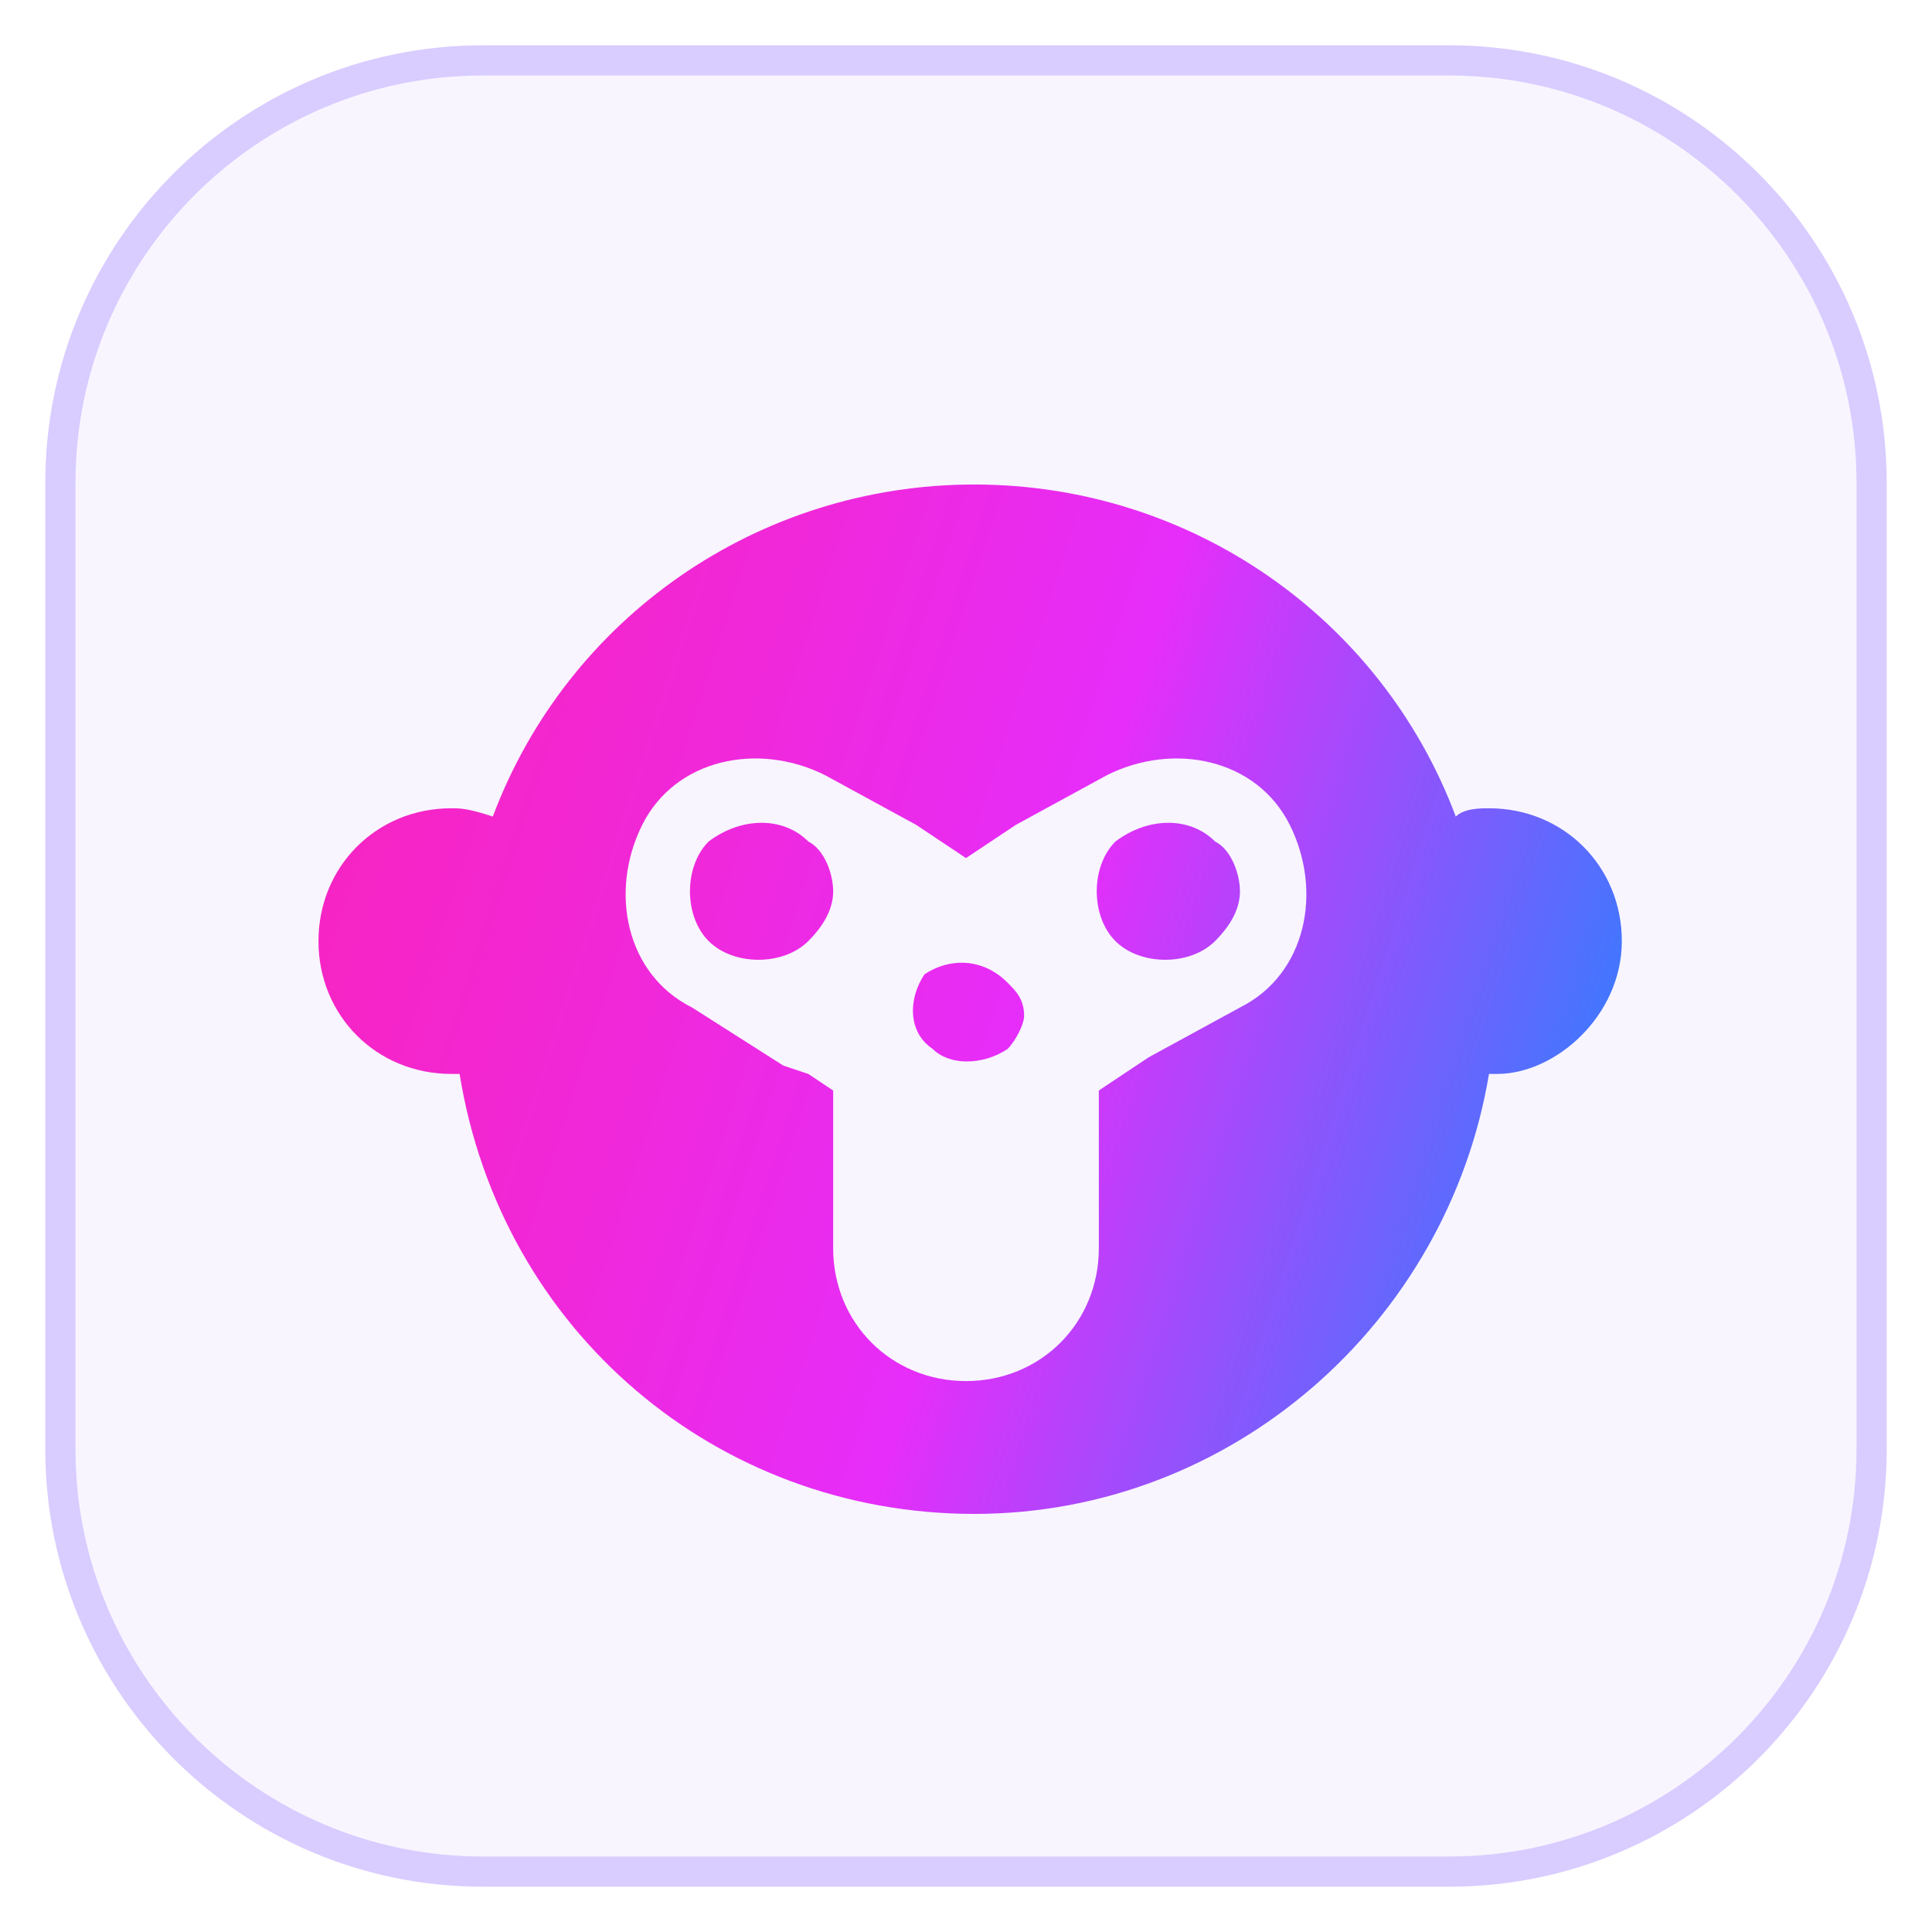
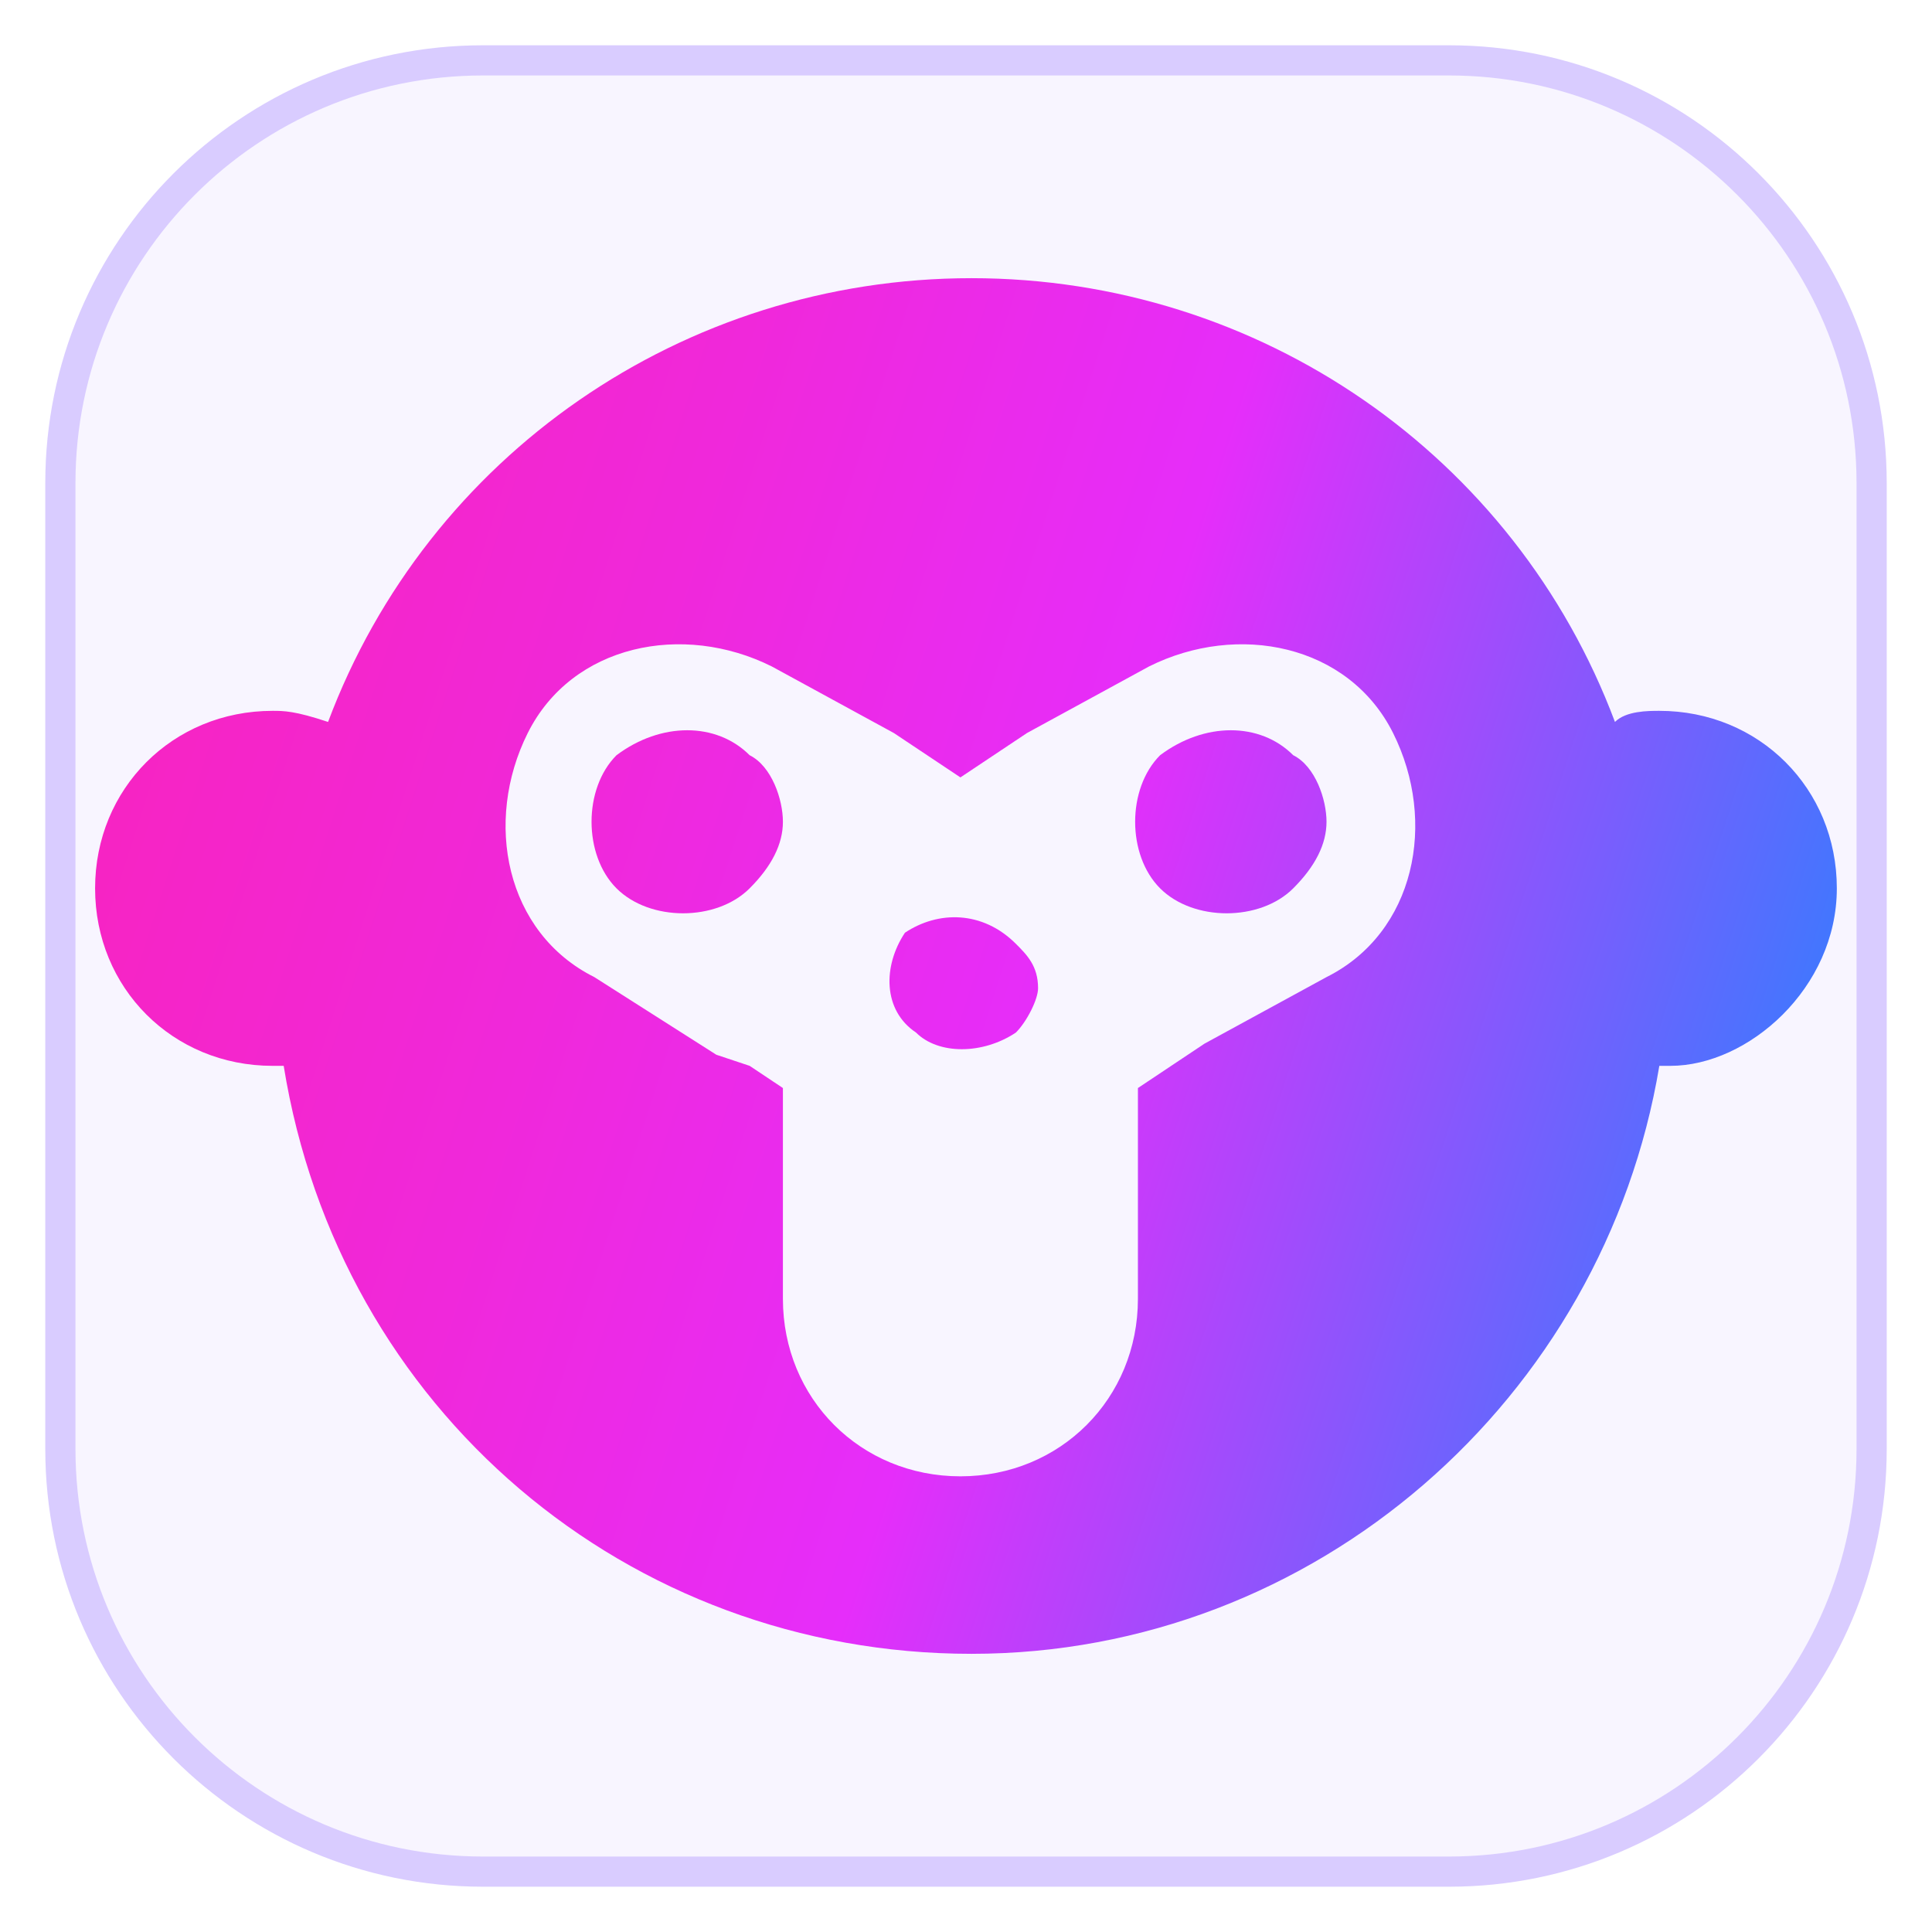
<svg xmlns="http://www.w3.org/2000/svg" viewBox="0 0 128 128">
  <rect x="4" y="4" width="120" height="120" rx="28" fill="#f8f5ff" stroke="#d9ccff" stroke-width="2" />
-   <g transform="translate(20 20) scale(5.5)">
+   <g transform="translate(4.83 2.26) scale(7.35)">
    <defs>
      <linearGradient id="brand-1" gradientUnits="userSpaceOnUse" x1="-2.221" y1="5.269" x2="16.018" y2="11.149">
        <stop offset="0" stop-color="#FA23B9" />
        <stop offset="0.14" stop-color="#F724C2" />
        <stop offset="0.37" stop-color="#F028DA" />
        <stop offset="0.6" stop-color="#E62DFA" />
        <stop offset="1" stop-color="#2882FF" />
      </linearGradient>
      <linearGradient id="brand-2" gradientUnits="userSpaceOnUse" x1="-1.574" y1="3.261" x2="16.666" y2="9.141">
        <stop offset="0" stop-color="#FA23B9" />
        <stop offset="0.14" stop-color="#F724C2" />
        <stop offset="0.37" stop-color="#F028DA" />
        <stop offset="0.6" stop-color="#E62DFA" />
        <stop offset="1" stop-color="#2882FF" />
      </linearGradient>
      <linearGradient id="brand-3" gradientUnits="userSpaceOnUse" x1="-2.038" y1="4.699" x2="16.202" y2="10.579">
        <stop offset="0" stop-color="#FA23B9" />
        <stop offset="0.14" stop-color="#F724C2" />
        <stop offset="0.37" stop-color="#F028DA" />
        <stop offset="0.6" stop-color="#E62DFA" />
        <stop offset="1" stop-color="#2882FF" />
      </linearGradient>
      <linearGradient id="brand-4" gradientUnits="userSpaceOnUse" x1="-2.179" y1="5.138" x2="16.061" y2="11.018">
        <stop offset="0" stop-color="#FA23B9" />
        <stop offset="0.14" stop-color="#F724C2" />
        <stop offset="0.37" stop-color="#F028DA" />
        <stop offset="0.6" stop-color="#E62DFA" />
        <stop offset="1" stop-color="#2882FF" />
      </linearGradient>
    </defs>
    <path fill="url(#brand-1)" d="M7.5,8.1C7.3,8.4,7.3,8.8,7.6,9c0.2,0.2,0.6,0.2,0.9,0h0c0.1-0.1,0.2-0.3,0.2-0.4c0-0.2-0.1-0.3-0.2-0.4C8.2,7.9,7.8,7.9,7.5,8.1z" />
    <path fill="url(#brand-2)" d="M9.8,6.5c-0.3,0.3-0.3,0.9,0,1.2c0.3,0.3,0.9,0.3,1.2,0h0c0.2-0.2,0.3-0.4,0.3-0.6c0-0.2-0.1-0.5-0.3-0.6C10.7,6.2,10.2,6.2,9.8,6.5z" />
    <path fill="url(#brand-3)" d="M4.9,6.5c-0.3,0.3-0.3,0.9,0,1.2c0.3,0.3,0.9,0.3,1.2,0c0.2-0.2,0.3-0.4,0.3-0.6c0-0.2-0.1-0.5-0.3-0.6C5.8,6.2,5.3,6.2,4.9,6.5z" />
    <path fill="url(#brand-4)" d="M15.9,7.7c0-0.9-0.7-1.6-1.6-1.6c-0.1,0-0.3,0-0.4,0.1c-0.9-2.4-3.2-4-5.8-4c-2.6,0-4.9,1.6-5.8,4C2,6.1,1.9,6.1,1.8,6.1c-0.9,0-1.6,0.7-1.6,1.6c0,0.9,0.7,1.6,1.6,1.6h0.1c0.5,3.1,3.1,5.3,6.2,5.3c3.1,0,5.7-2.3,6.2-5.3h0.1C15.1,9.3,15.9,8.6,15.9,7.7L15.9,7.7z M11.3,8.5l-1.1,0.6L9.9,9.3L9.6,9.5v1.9C9.6,12.3,8.9,13,8,13c-0.9,0-1.6-0.7-1.6-1.6V9.5L6.1,9.3L5.8,9.2L4.7,8.5c-0.8-0.4-1-1.4-0.6-2.2c0.4-0.8,1.4-1,2.2-0.6l1.1,0.6l0.3,0.2L8,6.7l0.3-0.2l0.3-0.2l1.1-0.6c0,0,0,0,0,0c0.8-0.4,1.8-0.2,2.2,0.6h0c0,0,0,0,0,0C12.3,7.1,12.1,8.1,11.3,8.5z" />
  </g>
</svg>
